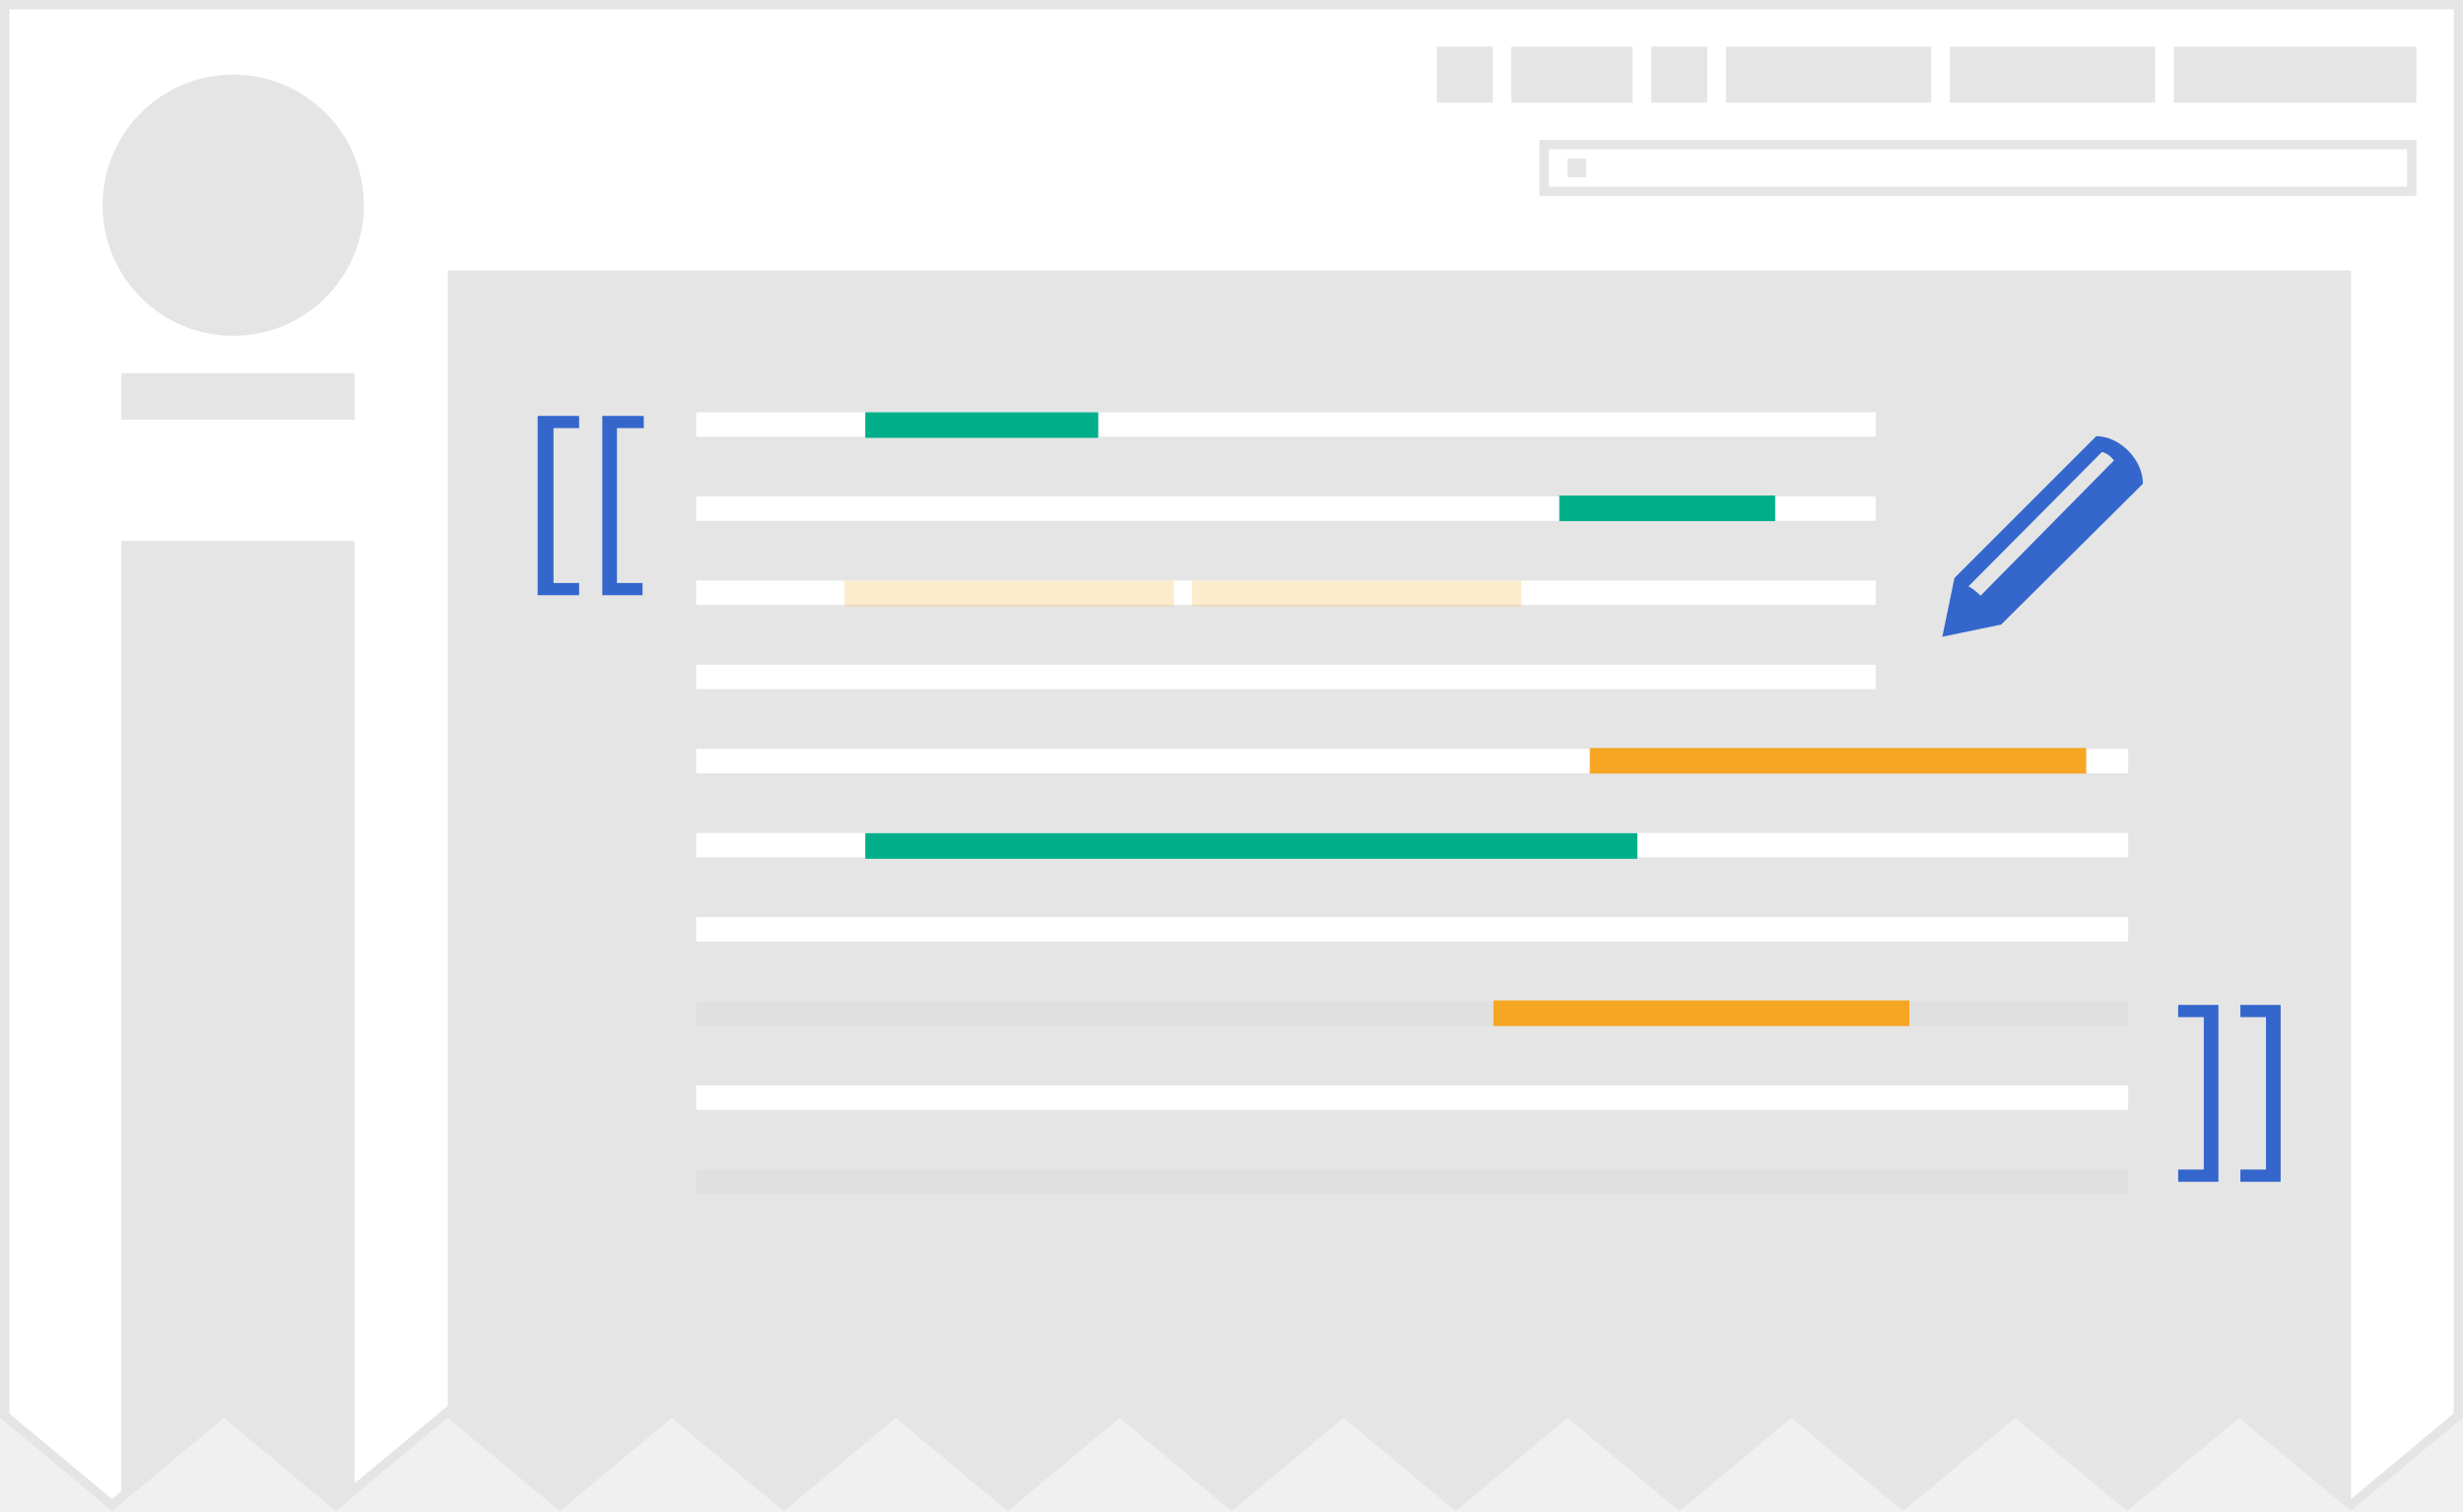
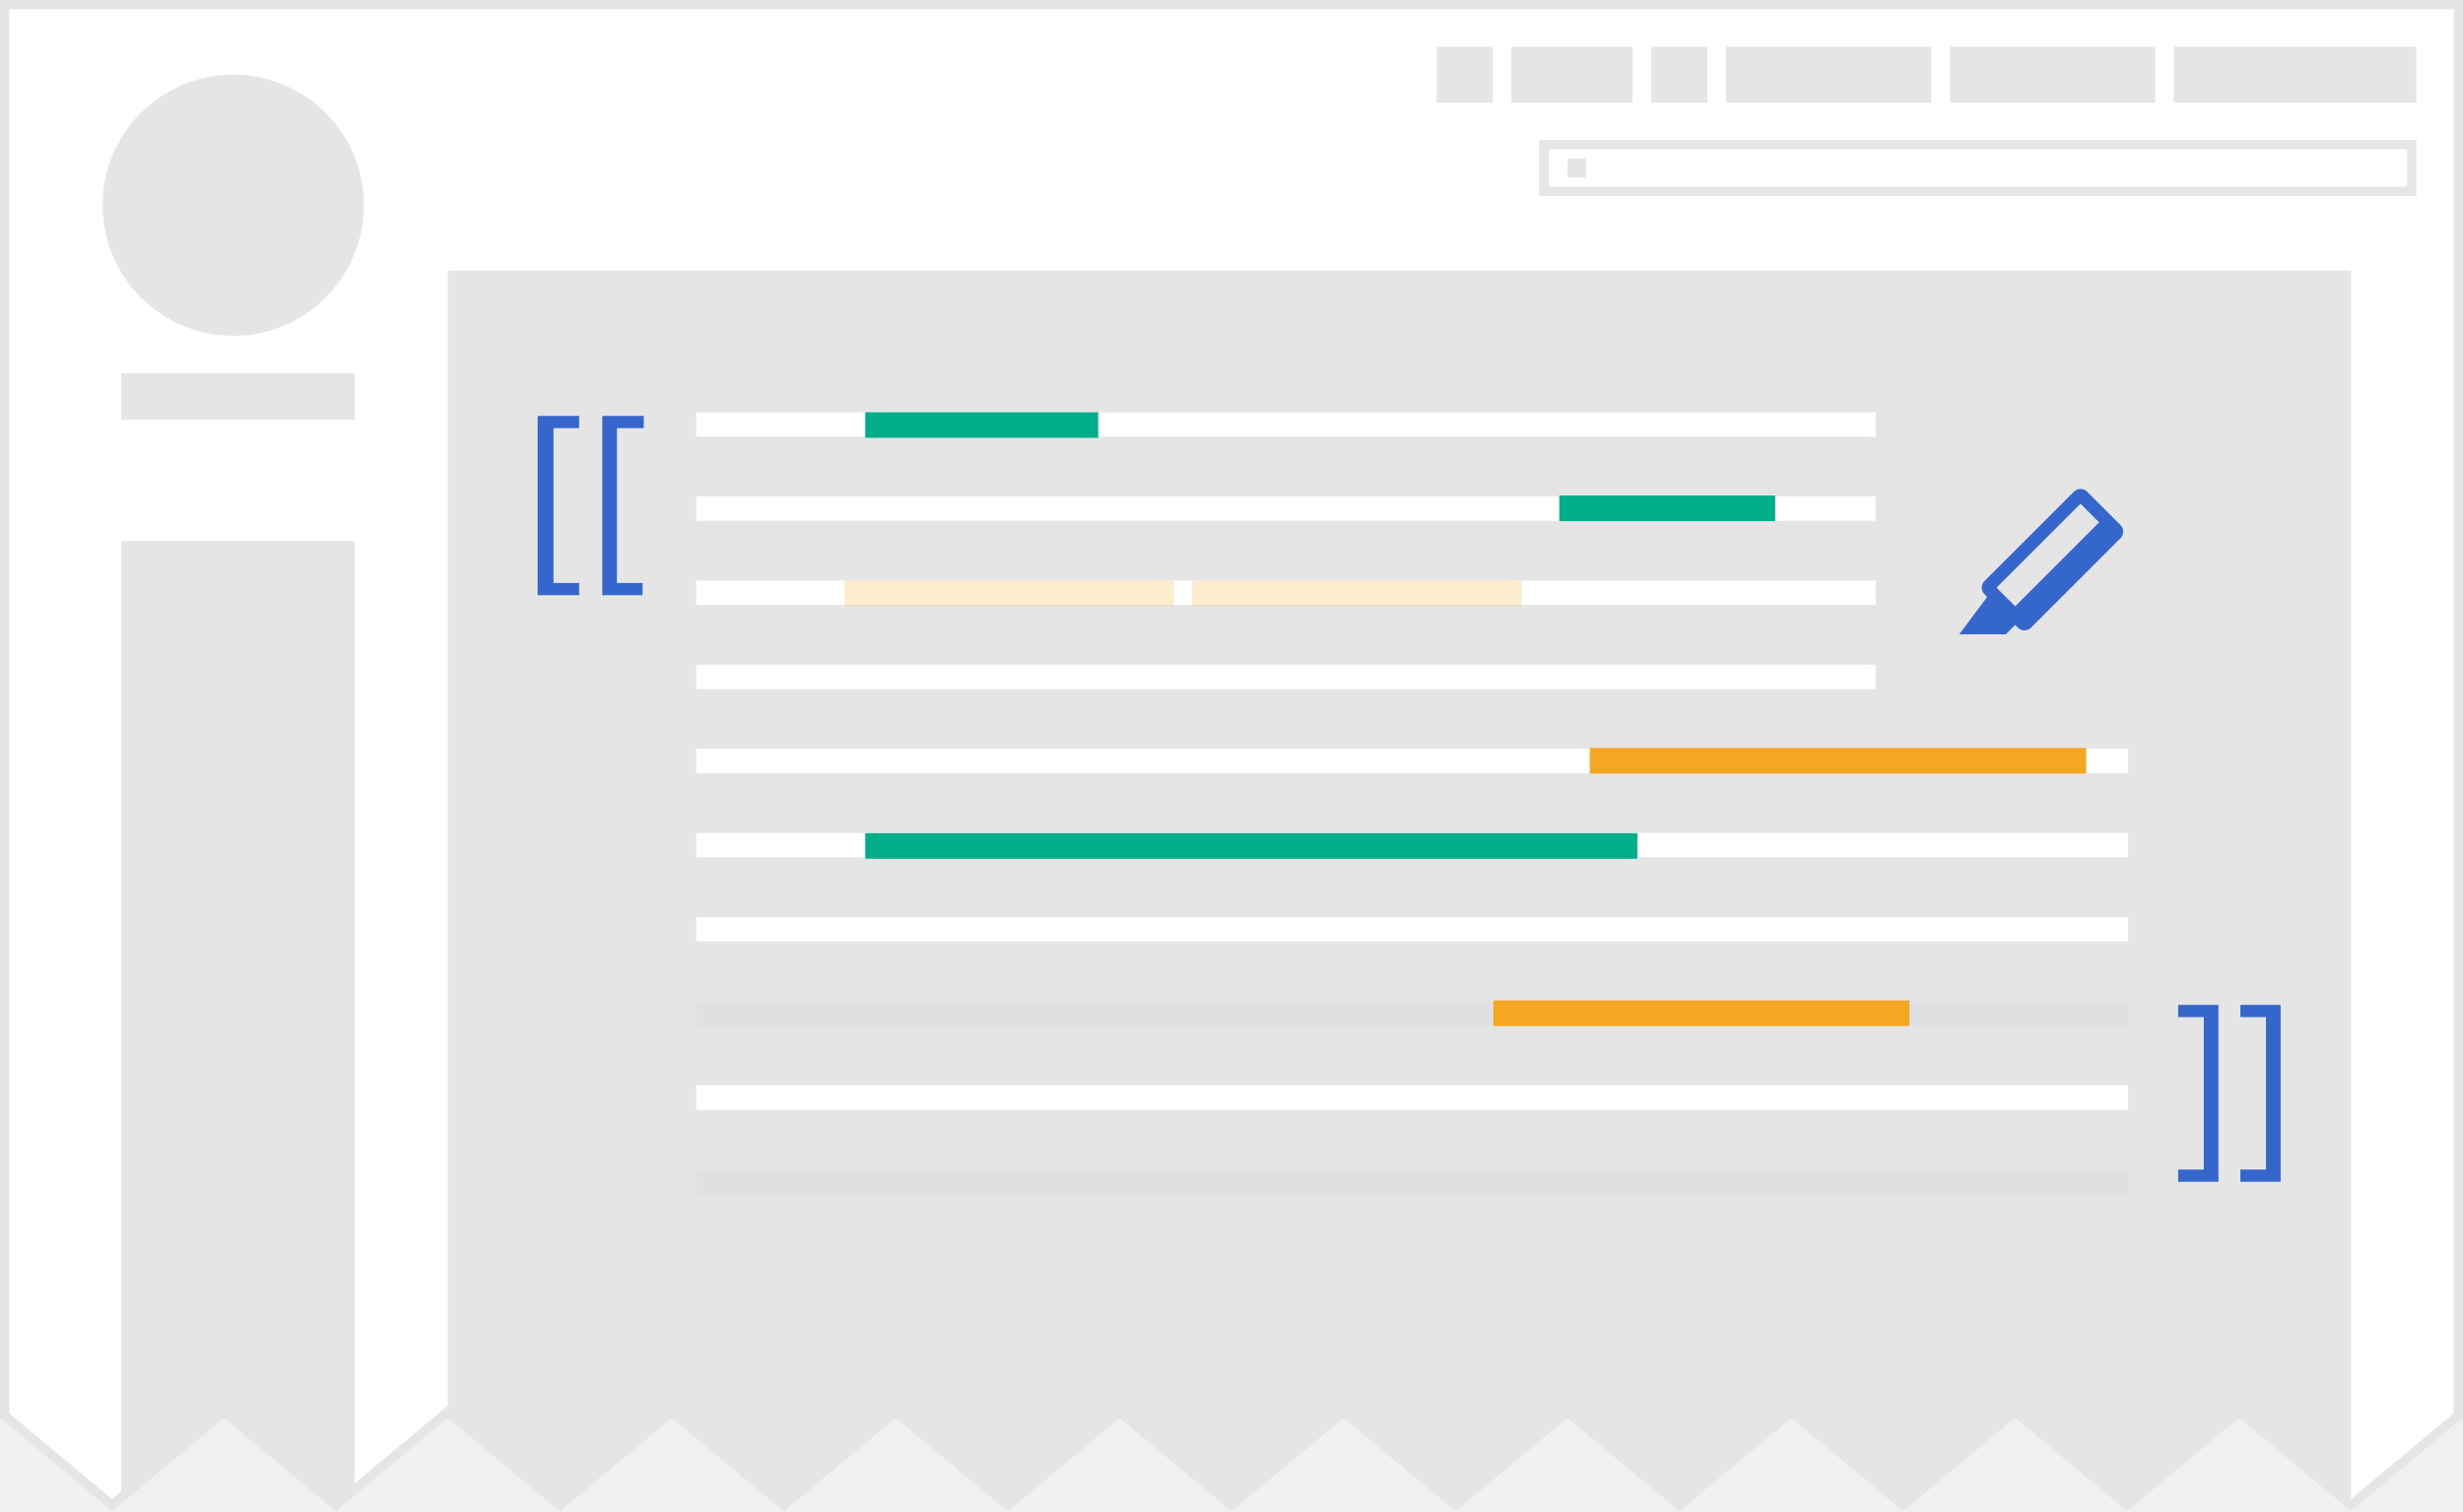
<svg xmlns="http://www.w3.org/2000/svg" id="svg85" height="162" width="264" viewBox="0 0 264 162">
  <defs id="defs89">
    <clipPath id="jagged-edge">
      <path id="path2" d="M0 0v152l12 10 12-10 12 10 12-10 12 10 12-10 12 10 12-10 12 10 12-10 12 10 12-10 12 10 12-10 12 10 12-10 12 10 12-10 12 10 12-10 12 10 12-10V0z" />
    </clipPath>
  </defs>
  <style id="style2">
        .st0{fill:#3466cc}.st1{fill:#e5e5e5}.st2{fill:#fff}.st3,.st4,.st5{opacity:6e-2;enable-background:new}.st4,.st5{opacity:7e-2}.st5{opacity:.25;fill:none;stroke:#fff;stroke-width:.5;stroke-miterlimit:10}.st6{fill:#00af89}.st7{opacity:.23;enable-background:new}.st7,.st8{fill:#f5a623}
    </style>
  <g id="screenshot" clip-path="url(#jagged-edge)">
    <path d="M263.5 162.25l-263-.5V.5h263z" id="background" fill="#fff" />
    <path d="M252 162.496V29H48v133.496z" id="article" fill="#e5e5e5" />
    <path d="M11 22c0-7.732 6.268-14 14-14s14 6.268 14 14-6.268 14-14 14-14-6.268-14-14z" id="logo" fill="#e5e5e5" />
    <path d="M38 163.807V58H13v105.807z" id="sidebar" fill="#e5e5e5" />
    <g id="personal-tools" fill="#e5e5e5">
      <path id="path10" d="M233 5h26v6h-26zm-24 0h22v6h-22zm-24 0h22v6h-22zm-23 0h13v6h-13zm15 0h6v6h-6zm-23 0h6v6h-6z" />
    </g>
    <g id="search" fill="#e5e5e5">
      <path d="M258 16v4h-92v-4h92m1-1h-94v6h94z" id="path5717" />
      <path d="M168 17h2v2h-2z" id="icon" />
    </g>
    <path d="M38 45v-5H13v5z" id="sitename" fill="#e5e5e5" />
    <path id="border" d="M0 0v162h264V0zm1 1h262v150.533l-11 9.166-12-10-12 10-12-10-12 10-12-10-12 10-12-10-12 10-12-10-12 10-12-10-12 10-12-10-12 10-12-10-12 10-12-10-12 10-12-10-12 10-11-9.167z" fill="#e5e5e5" />
  </g>
  <g transform="translate(-13.885 -39.345) scale(1.30738)" id="g31">
    <path id="path27" d="M54.7 78.9V64.2h3.4v1H56v12.7h2.1v1h-3.4z" class="st0" fill="#3466cc" />
    <path id="path29" d="M60 78.9V64.2h3.4v1h-2.2v12.7h2.1v1H60z" class="st0" fill="#3466cc" />
  </g>
  <g transform="translate(-13.885 -39.345) scale(1.30738)" id="g37">
    <path id="path33" d="M197.6 112.5V127h-3.3v-1h2.1v-12.5h-2.1v-1z" class="st0" fill="#3466cc" />
    <path id="path35" d="M192.5 112.5V127h-3.3v-1h2.1v-12.5h-2.1v-1z" class="st0" fill="#3466cc" />
  </g>
  <g transform="translate(-13.885 -39.345) scale(1.30738)" id="g49">
    <path class="st2" id="Rectangle-4_3_" fill="#fff" d="M67.7 63.9h96.7v2H67.7z" />
    <path class="st2" id="Rectangle-4_4_" fill="#fff" d="M67.7 91.5h117.4v2H67.7z" />
    <path class="st2" id="Rectangle-4_5_" fill="#fff" d="M67.7 70.8h96.7v2H67.7z" />
    <path class="st2" id="Rectangle-4_6_" fill="#fff" d="M67.7 84.6h96.7v2H67.7z" />
    <path class="st2" id="Rectangle-4_7_" fill="#fff" d="M67.7 77.7h96.7v2H67.7z" />
    <path class="st2" id="Rectangle-4_10_" fill="#fff" stroke-width="1.085" d="M67.7 98.4h117.4v2H67.7z" />
    <path class="st3" id="Rectangle-4_9_" fill="#878787" stroke-width="1.085" d="M67.7 126h117.4v2H67.7z" />
    <path class="st2" id="Rectangle-4_8_" fill="#fff" stroke-width="1.195" d="M67.7 105.3h117.4v2H67.7z" />
    <path class="st2" id="Rectangle-4_2_" fill="#fff" stroke-width="1.085" d="M67.7 119.1h117.4v2H67.7z" />
    <path class="st3" id="Rectangle-4_1_" fill="#878787" stroke-width="1.118" d="M67.7 112.2h117.4v2H67.7z" />
  </g>
-   <g transform="translate(36.491 -13.74)" id="g67">
-     <path id="path65" d="M175.8 77.6c-.4-.4-.9-.8-1.3-1 2.9-2.9 14.3-14.4 14.3-14.4.5.1.9.4 1.3.9zm12.4-17.1L173 75.7l-1.3 6.3 6.3-1.3 15.2-15.1c0-2.6-2.5-5.1-5-5.1z" class="st0" fill="#3466cc" />
+   <g transform="translate(209 50)" id="g67">
+     <path id="path65" d="M 18.29 6.29 14.71 2.71 a 1 1 0 0 0 -1.41 0 L 3.71 12.29 a 1 1 0 0 0 0 1.41 L 4 14 1 18 H 6 l 1 -1 .29 .29 a 1 1 0 0 0 1.41 0 l 9.59 -9.59 A 1 1 0 0 0 18.29 6.29 Z M 7 15 5 13 l 9 -9 2 2 Z" class="st0" fill="#36c" />
  </g>
  <g transform="translate(-16.814 -39.345) scale(1.30738)" id="g83">
    <path id="rect69" class="st6" fill="#00af89" d="M83.8 63.9h19.1V66H83.8z" />
    <path id="rect71" class="st6" fill="#00af89" stroke-width=".956" d="M140.7 70.728h17.7v2.1h-17.7z" />
    <path id="rect73" class="st7" fill="#facf89" stroke-width=".764" d="M82.1 77.708h27v2.1h-27z" />
    <path id="rect75" class="st7" fill="#facf89" stroke-width=".764" d="M110.6 77.708h27v2.1h-27z" />
    <path id="rect77" class="st6" fill="#00af89" d="M83.8 98.414h63.3v2.1H83.8z" />
    <path id="rect79" class="st8" fill="#f5a623" d="M143.2 91.428h40.7v2.1h-40.7z" />
    <path id="rect81" class="st8" fill="#f5a623" d="M135.3 112.128h34.1v2.1h-34.1z" />
  </g>
</svg>
